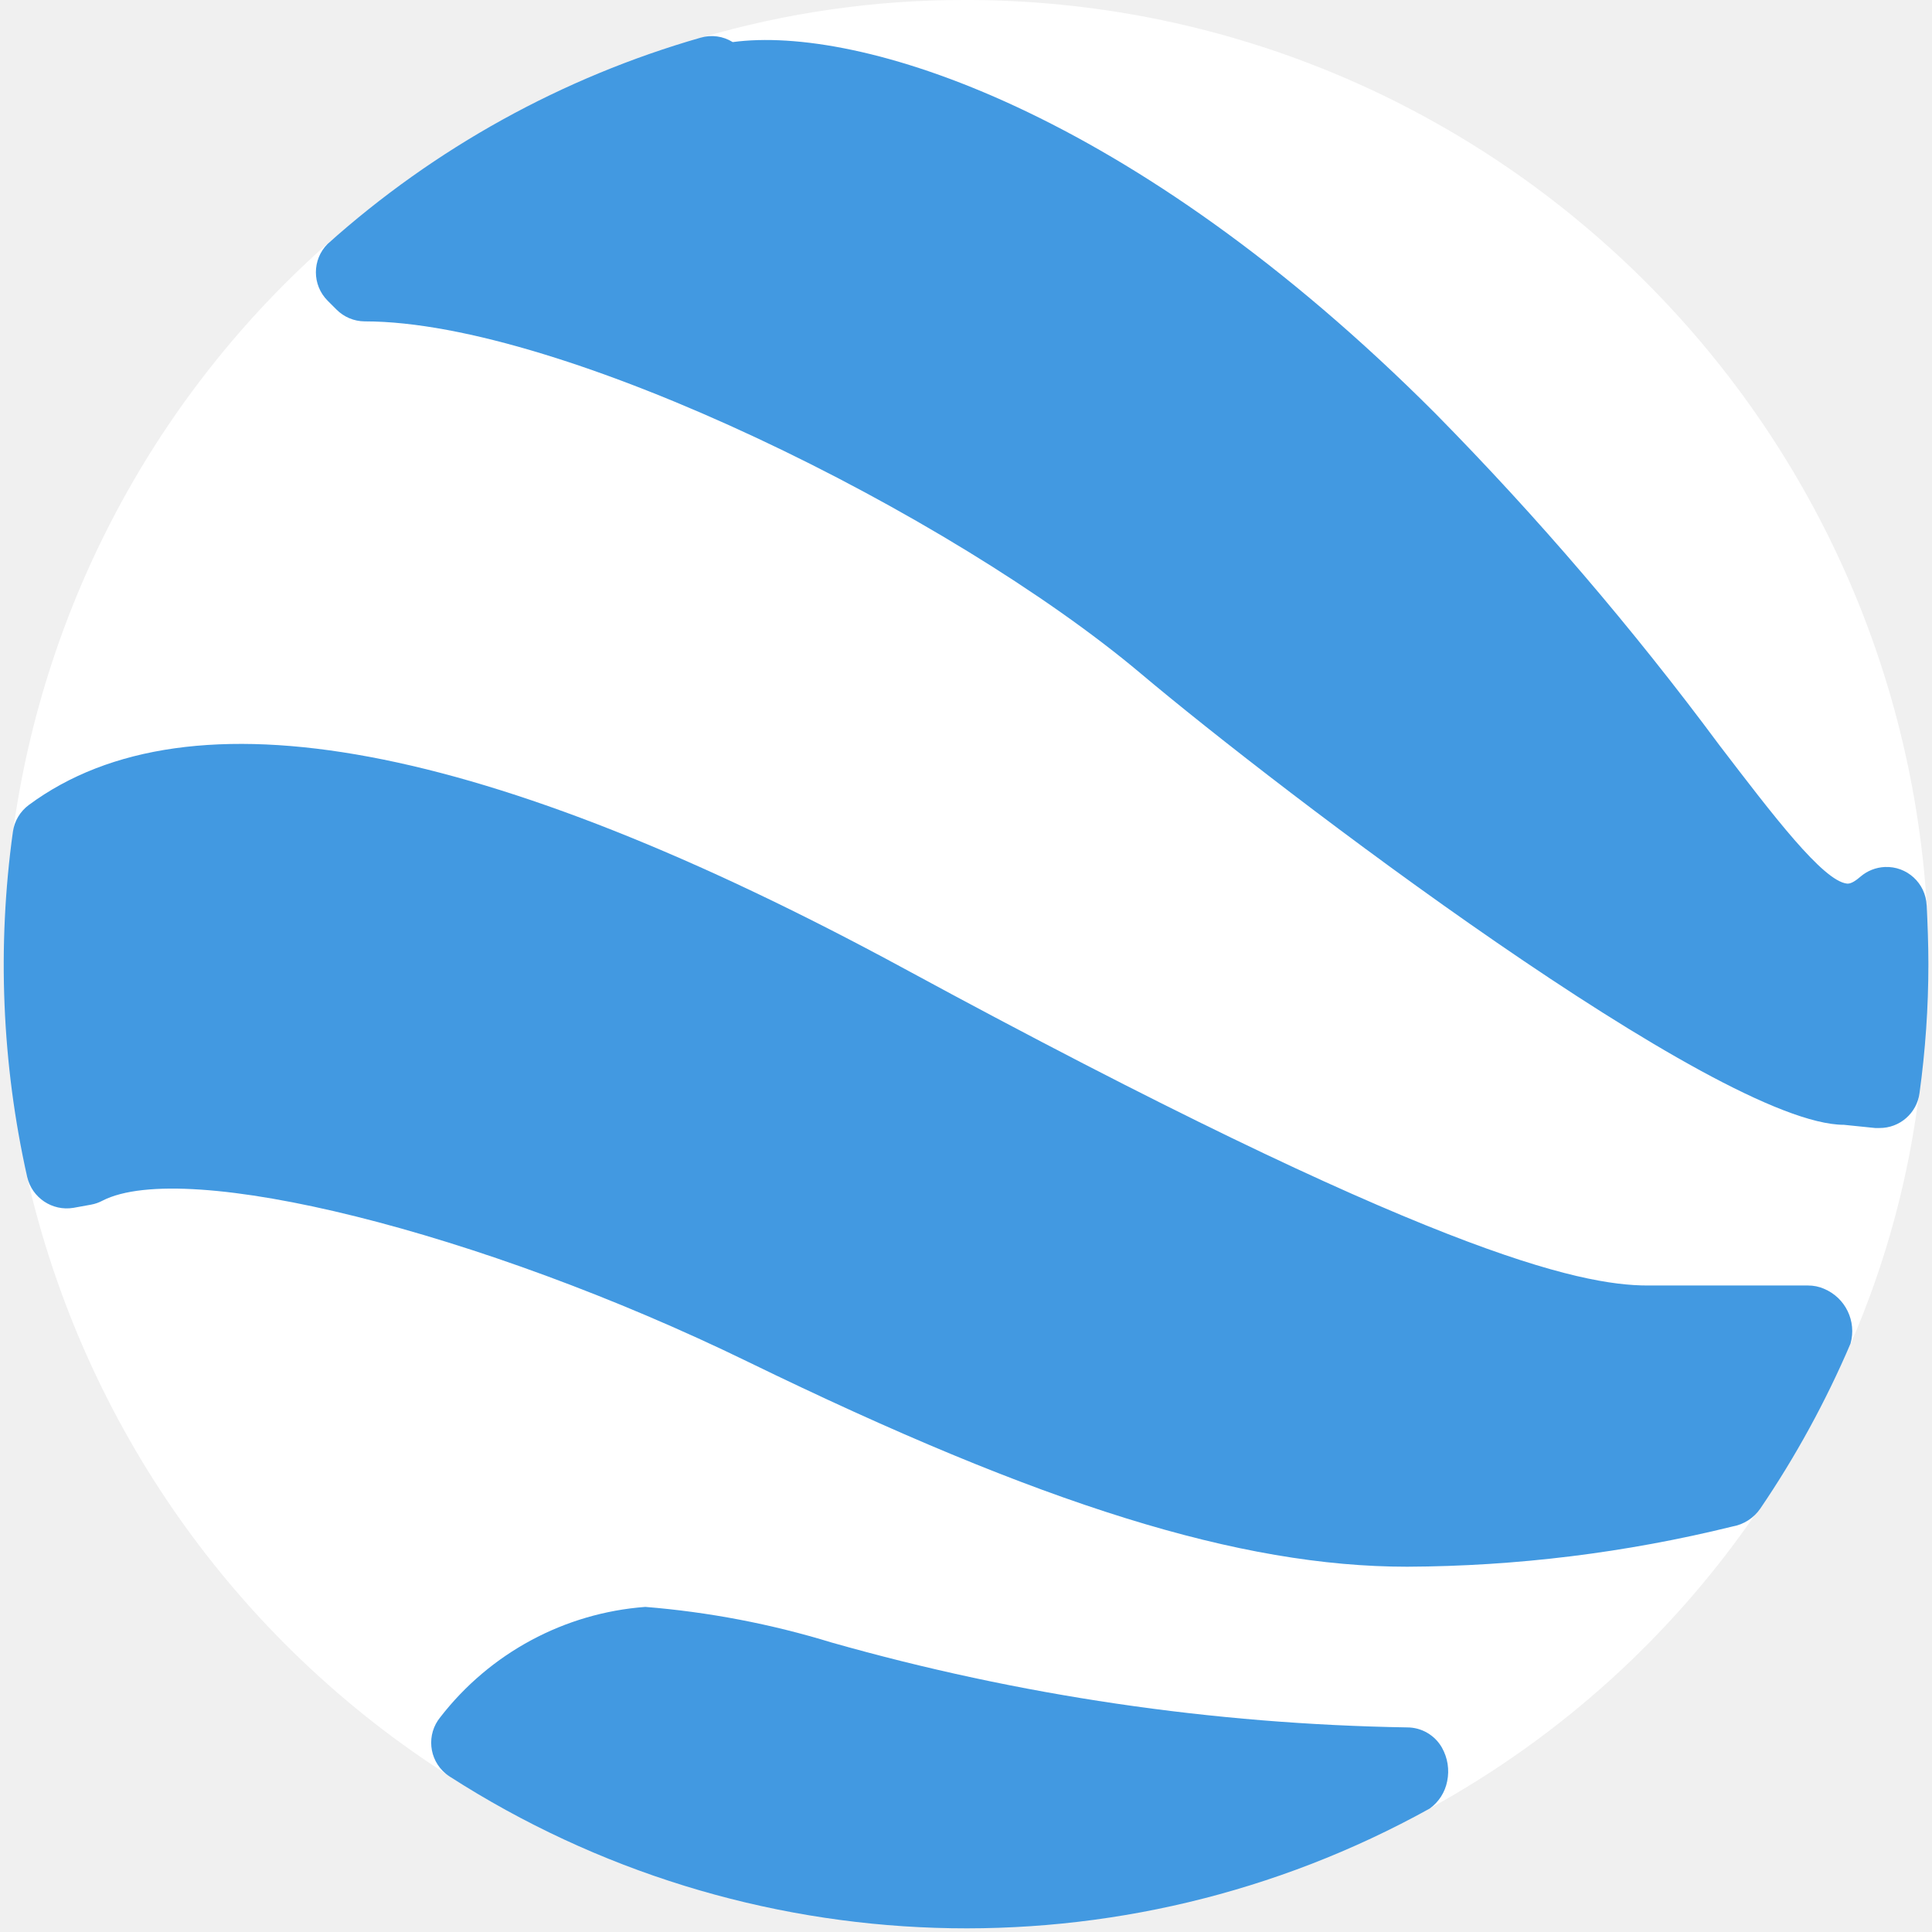
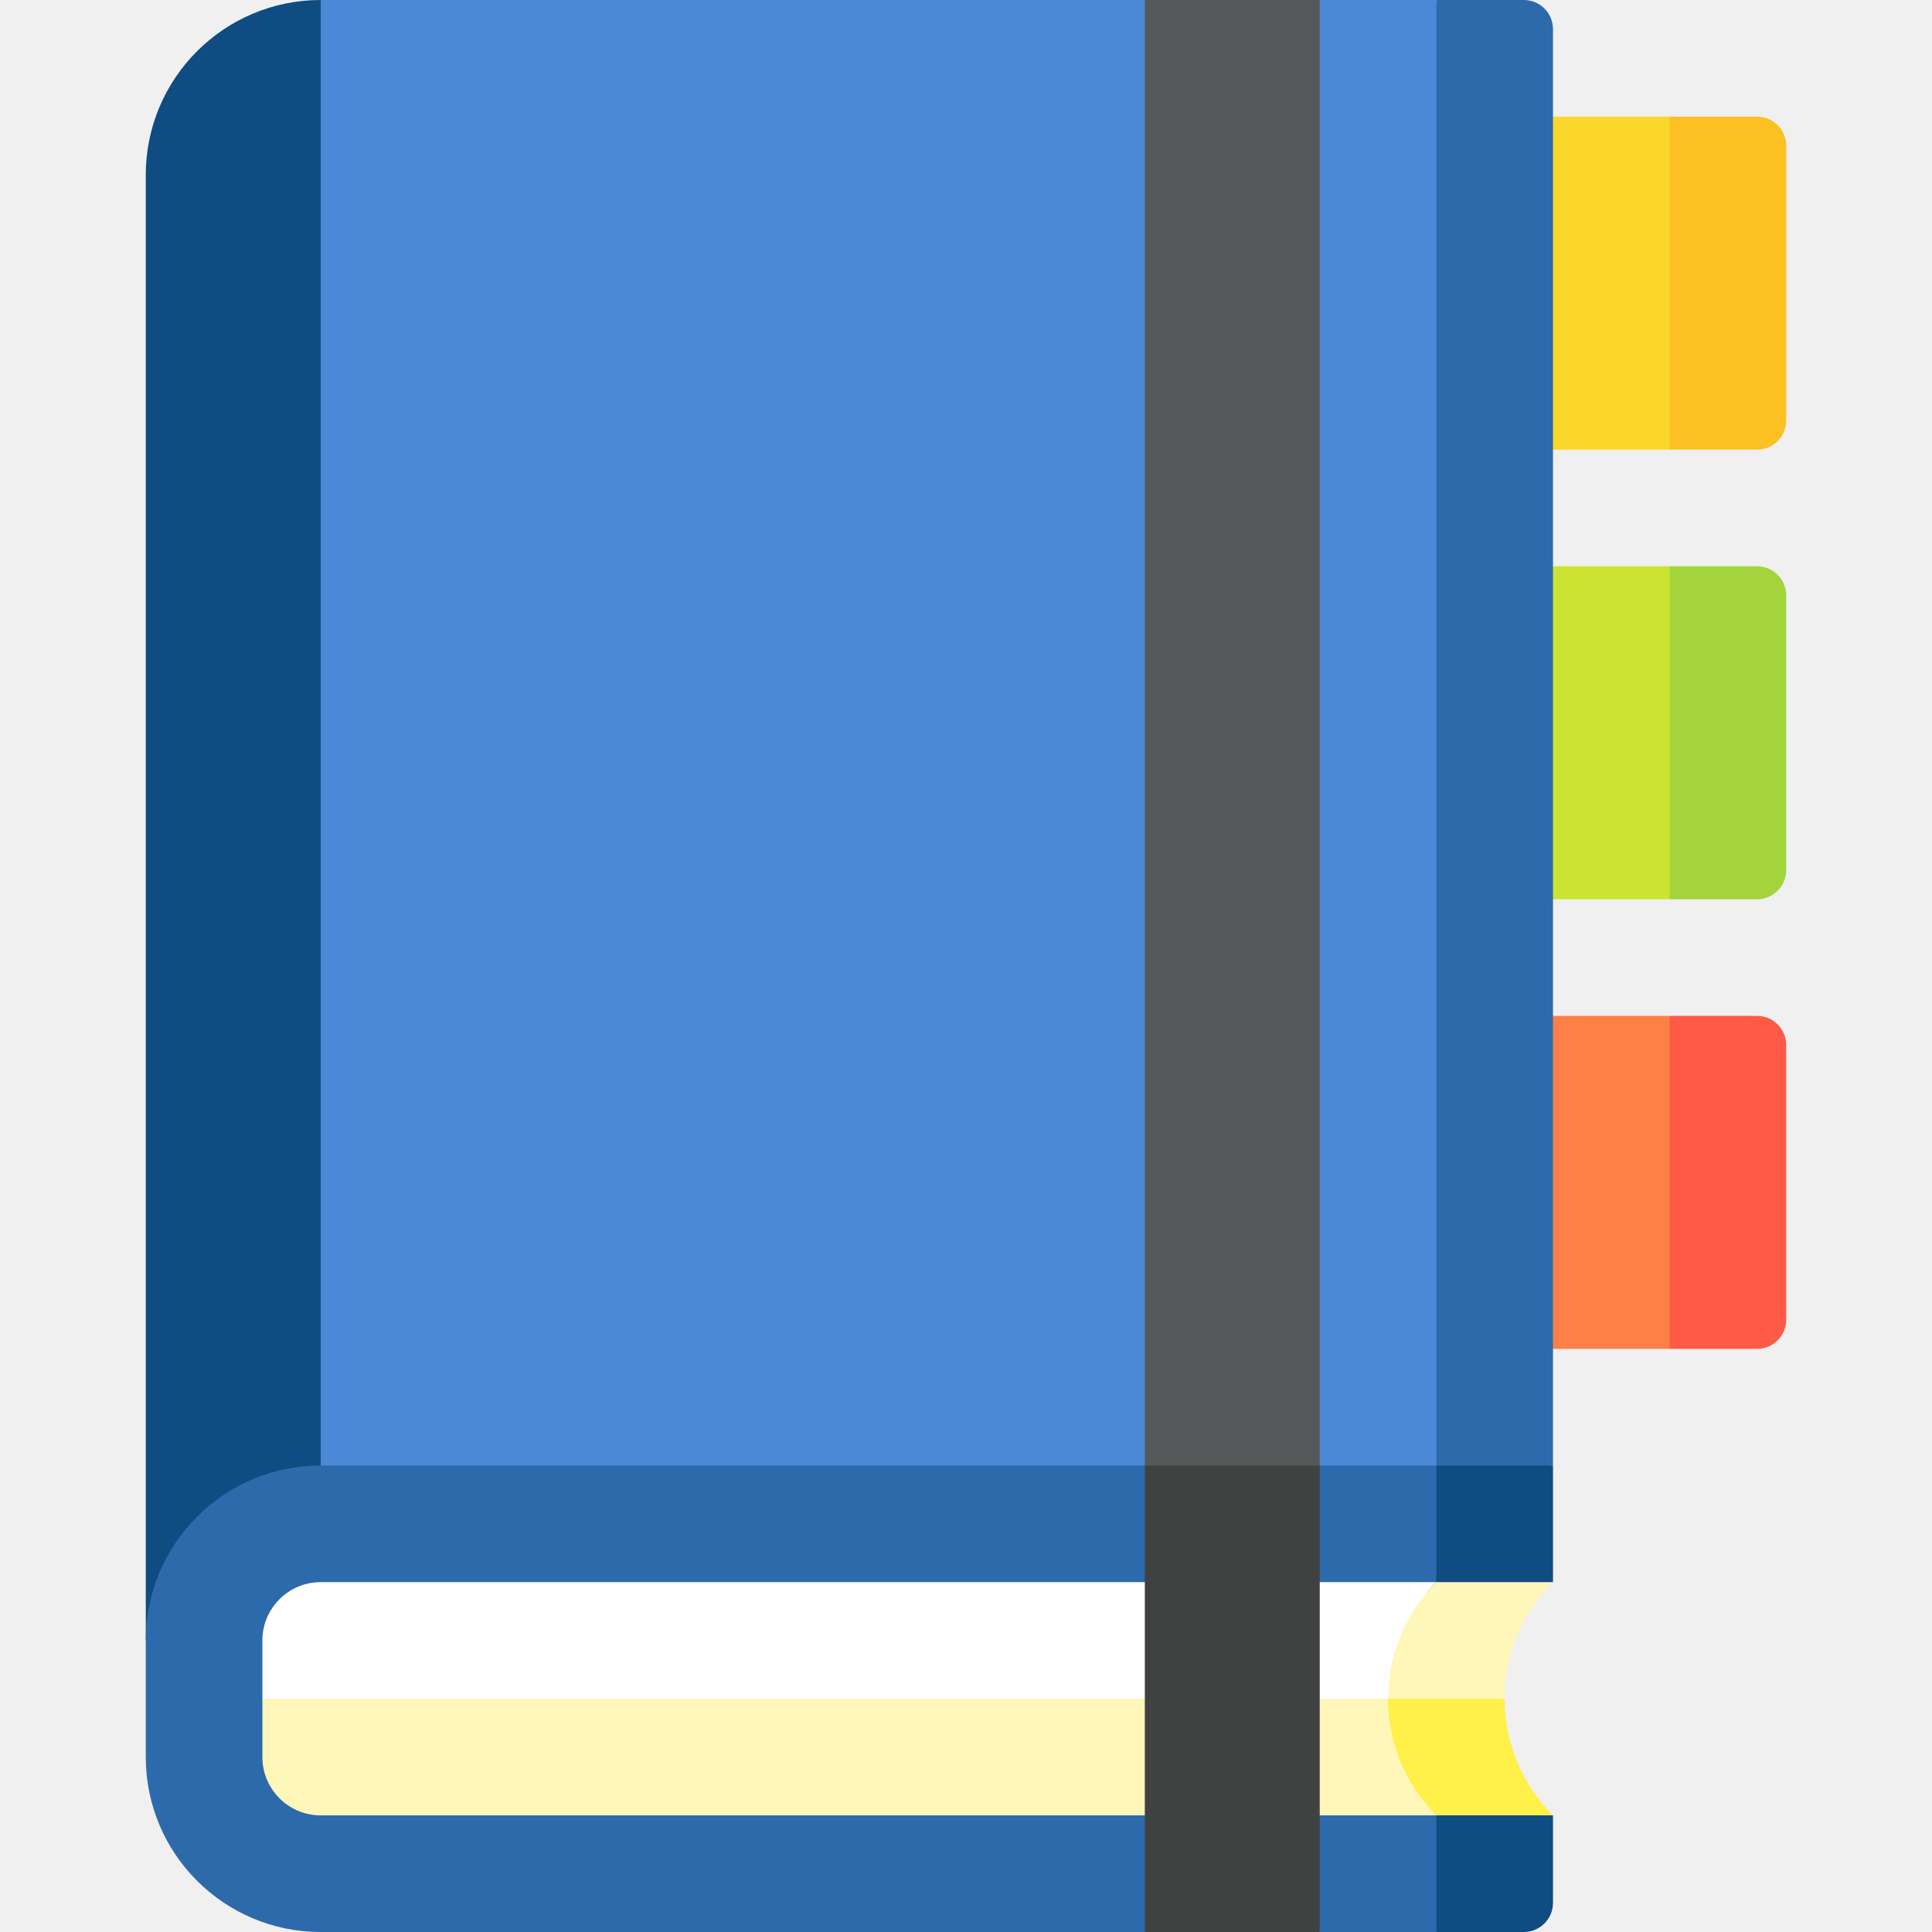
- <svg xmlns="http://www.w3.org/2000/svg" height="70" viewBox="0 0 70 70" width="70">
-   <g fill="none">
-     <g fill="#fff" transform="translate(.40856)">
-       <path d="m67.834 37.968-1.281-.125c-2.664 0-15.642-8.826-23.76-15.67-6.351-5.353-20.729-13.073-29.381-13.44-.551-.455-1.35-.442-1.886.032-6.261 5.512-10.331 13.099-11.464 21.372-.108.796.448 1.53 1.243 1.639.374.051.754-.046 1.058-.27 4.782-3.522 14.684-1.394 28.635 6.163 19.204 10.416 25.079 11.819 28.292 11.819h5.52c.722.264 1.524-.08 1.83-.786 1.282-2.947 2.126-6.067 2.504-9.26v-.029c-.002-.747-.568-1.371-1.31-1.444z" />
-       <path d="m63.293 53.041c-.355-.49-.972-.714-1.557-.565-3.653.899-7.4 1.361-11.162 1.377-5.584 0-12.348-2.131-22.606-7.129-7.606-3.706-20.628-8.282-25.785-5.909l-.445.079c-.691.141-1.189.749-1.191 1.456 0 .108.011.215.035.32 2.058 8.968 7.56 16.763 15.314 21.695.615.395 1.428.27 1.897-.291 1.258-1.644 3.127-2.706 5.18-2.943 2.049.205 4.074.608 6.046 1.205 6.814 1.924 13.841 2.985 20.918 3.158.444.27.998.282 1.453.032 4.769-2.614 8.851-6.324 11.912-10.826.343-.501.339-1.162-.009-1.659z" />
-       <path d="m34.595 0c-3.257-.01-6.498.452-9.622 1.371-.769.228-1.209 1.038-.981 1.808.002.006.003.011.005.017l.116.378c.236.768 1.049 1.199 1.816.962.011-.003.021-.007.032-.01 2.615-.873 12.167 1.071 23.585 12.517 3.612 3.674 6.965 7.595 10.035 11.734 2.818 3.685 4.518 5.906 6.624 6.128.116.015.232.024.349.026.87-.02 1.703-.359 2.342-.952.346-.297.533-.738.506-1.194-1.156-18.416-16.389-32.766-34.806-32.786z" />
-     </g>
-     <g fill="#4299e1" transform="translate(0 1.22807)">
-       <path d="m69.806 31.573c-.036-.803-.715-1.425-1.517-1.388-.324.015-.634.138-.88.349-.142.122-.334.268-.485.253-.872-.09-2.687-2.48-4.619-5.004-3.148-4.245-6.588-8.264-10.296-12.028-11.04-11.062-20.918-14.072-25.462-13.458-.347-.217-.77-.275-1.162-.16-5.01 1.438-9.63 3.993-13.516 7.473-.565.568-.565 1.487 0 2.055l.32.32c.271.274.64.429 1.026.431 7.191 0 21.261 6.986 28.118 12.759 4.971 4.189 20.927 16.351 25.477 16.351l1.133.116h.151c.732.006 1.355-.534 1.453-1.26.214-1.55.322-3.113.322-4.678 0-.722-.029-1.455-.061-2.131z" />
-       <path d="m66.09 45.467c-.183-.079-.381-.12-.581-.119h-5.811c-2.475 0-7.955-1.188-26.909-11.466-15.218-8.255-25.91-10.258-31.741-5.947-.317.233-.527.585-.581.975-.576 4.165-.401 8.4.517 12.503.176.759.912 1.25 1.679 1.121l.639-.116c.143-.026.281-.074.41-.143 2.992-1.54 13.701 1.118 23.391 5.839 10.683 5.202 17.824 7.423 23.879 7.423 3.972-.017 7.927-.506 11.784-1.456.412-.072.777-.307 1.014-.652 1.279-1.882 2.373-3.884 3.268-5.976.228-.81-.184-1.662-.959-1.985z" />
-       <path d="m52.246 62.095c-.258-.455-.741-.737-1.264-.736-7.052-.117-14.059-1.15-20.846-3.074-2.199-.674-4.463-1.107-6.755-1.292-2.928.219-5.626 1.67-7.426 3.994-.511.62-.423 1.537.196 2.049.043.036.088.069.135.099 10.725 6.897 24.362 7.344 35.515 1.164.329-.237.556-.591.633-.99.086-.414.019-.846-.189-1.214z" />
-     </g>
+ <svg xmlns="http://www.w3.org/2000/svg" id="Capa_1" enable-background="new 0 0 497 497" height="70" viewBox="0 0 497 497" width="70">
+   <g>
+     <path d="m429.5 261.333-30 42.833 30 42.833h22.5c4.142 0 7.5-3.358 7.5-7.5v-70.667c0-4.142-3.358-7.5-7.5-7.5h-22.5z" fill="#ff5a47" />
+     <path d="m369.5 261.333h60v85.667h-60z" fill="#fe8047" />
+     <path d="m429.5 145.667-30 42.833 30 42.833h22.5c4.142 0 7.5-3.358 7.5-7.5v-70.667c0-4.142-3.358-7.5-7.5-7.5h-22.5z" fill="#a4d43b" />
+     <path d="m369.5 145.667h60v85.667h-60z" fill="#cce332" />
+     <path d="m429.5 30-30 42.833 30 42.833h22.5c4.142 0 7.5-3.358 7.5-7.5v-70.666c0-4.142-3.358-7.5-7.5-7.5z" fill="#fcc023" />
+     <path d="m369.5 30h60v85.667h-60z" fill="#fcd72b" />
+     <path d="m82.5 0 120 422h-165v-377c0-24.85 20.15-45 45-45z" fill="#0f4c81" />
+     <path d="m399.5 7.5v369.5l-120 15 90-392h22.5c4.142 0 7.5 3.358 7.5 7.5z" fill="#2d6aab" />
+     <path d="m369.5 0v392h-287v-392h212l22.5 30 22.5-30z" fill="#4b88d5" />
+     <path d="m399.5 467v22.5c0 4.142-3.358 7.5-7.5 7.5h-22.5l-30-60z" fill="#0f4c81" />
+     <path d="m399.5 377v30l-60 30 30-60z" fill="#0f4c81" />
+     <path d="m82.5 377c-24.85 0-45 20.15-45 45v30c0 24.85 20.15 45 45 45h212l22.5-15 22.5 15h30v-120z" fill="#2d6aab" />
+     <path d="m369.5 407h30c-8.29 8.29-12.44 19.14-12.44 30l-60 15z" fill="#fff7ba" />
+     <path d="m399.5 467h-30l-42.44-30h60c0 10.86 4.15 21.71 12.44 30z" fill="#fff04a" />
+     <path d="m369.5 467h-287c-8.28 0-15-6.72-15-15v-15l15-15h259.56l15 15c0 10.86 4.15 21.71 12.44 30z" fill="#fff7ba" />
+     <path d="m82.5 407h287c-8.29 8.29-12.44 19.14-12.44 30h-289.56v-15c0-8.28 6.72-15 15-15z" fill="#fff" />
+     <path d="m294.5 377v120h45v-120l-22.5-30z" fill="#404242" />
+     <path d="m294.5 0h45v377h-45z" fill="#565959" />
  </g>
</svg>
